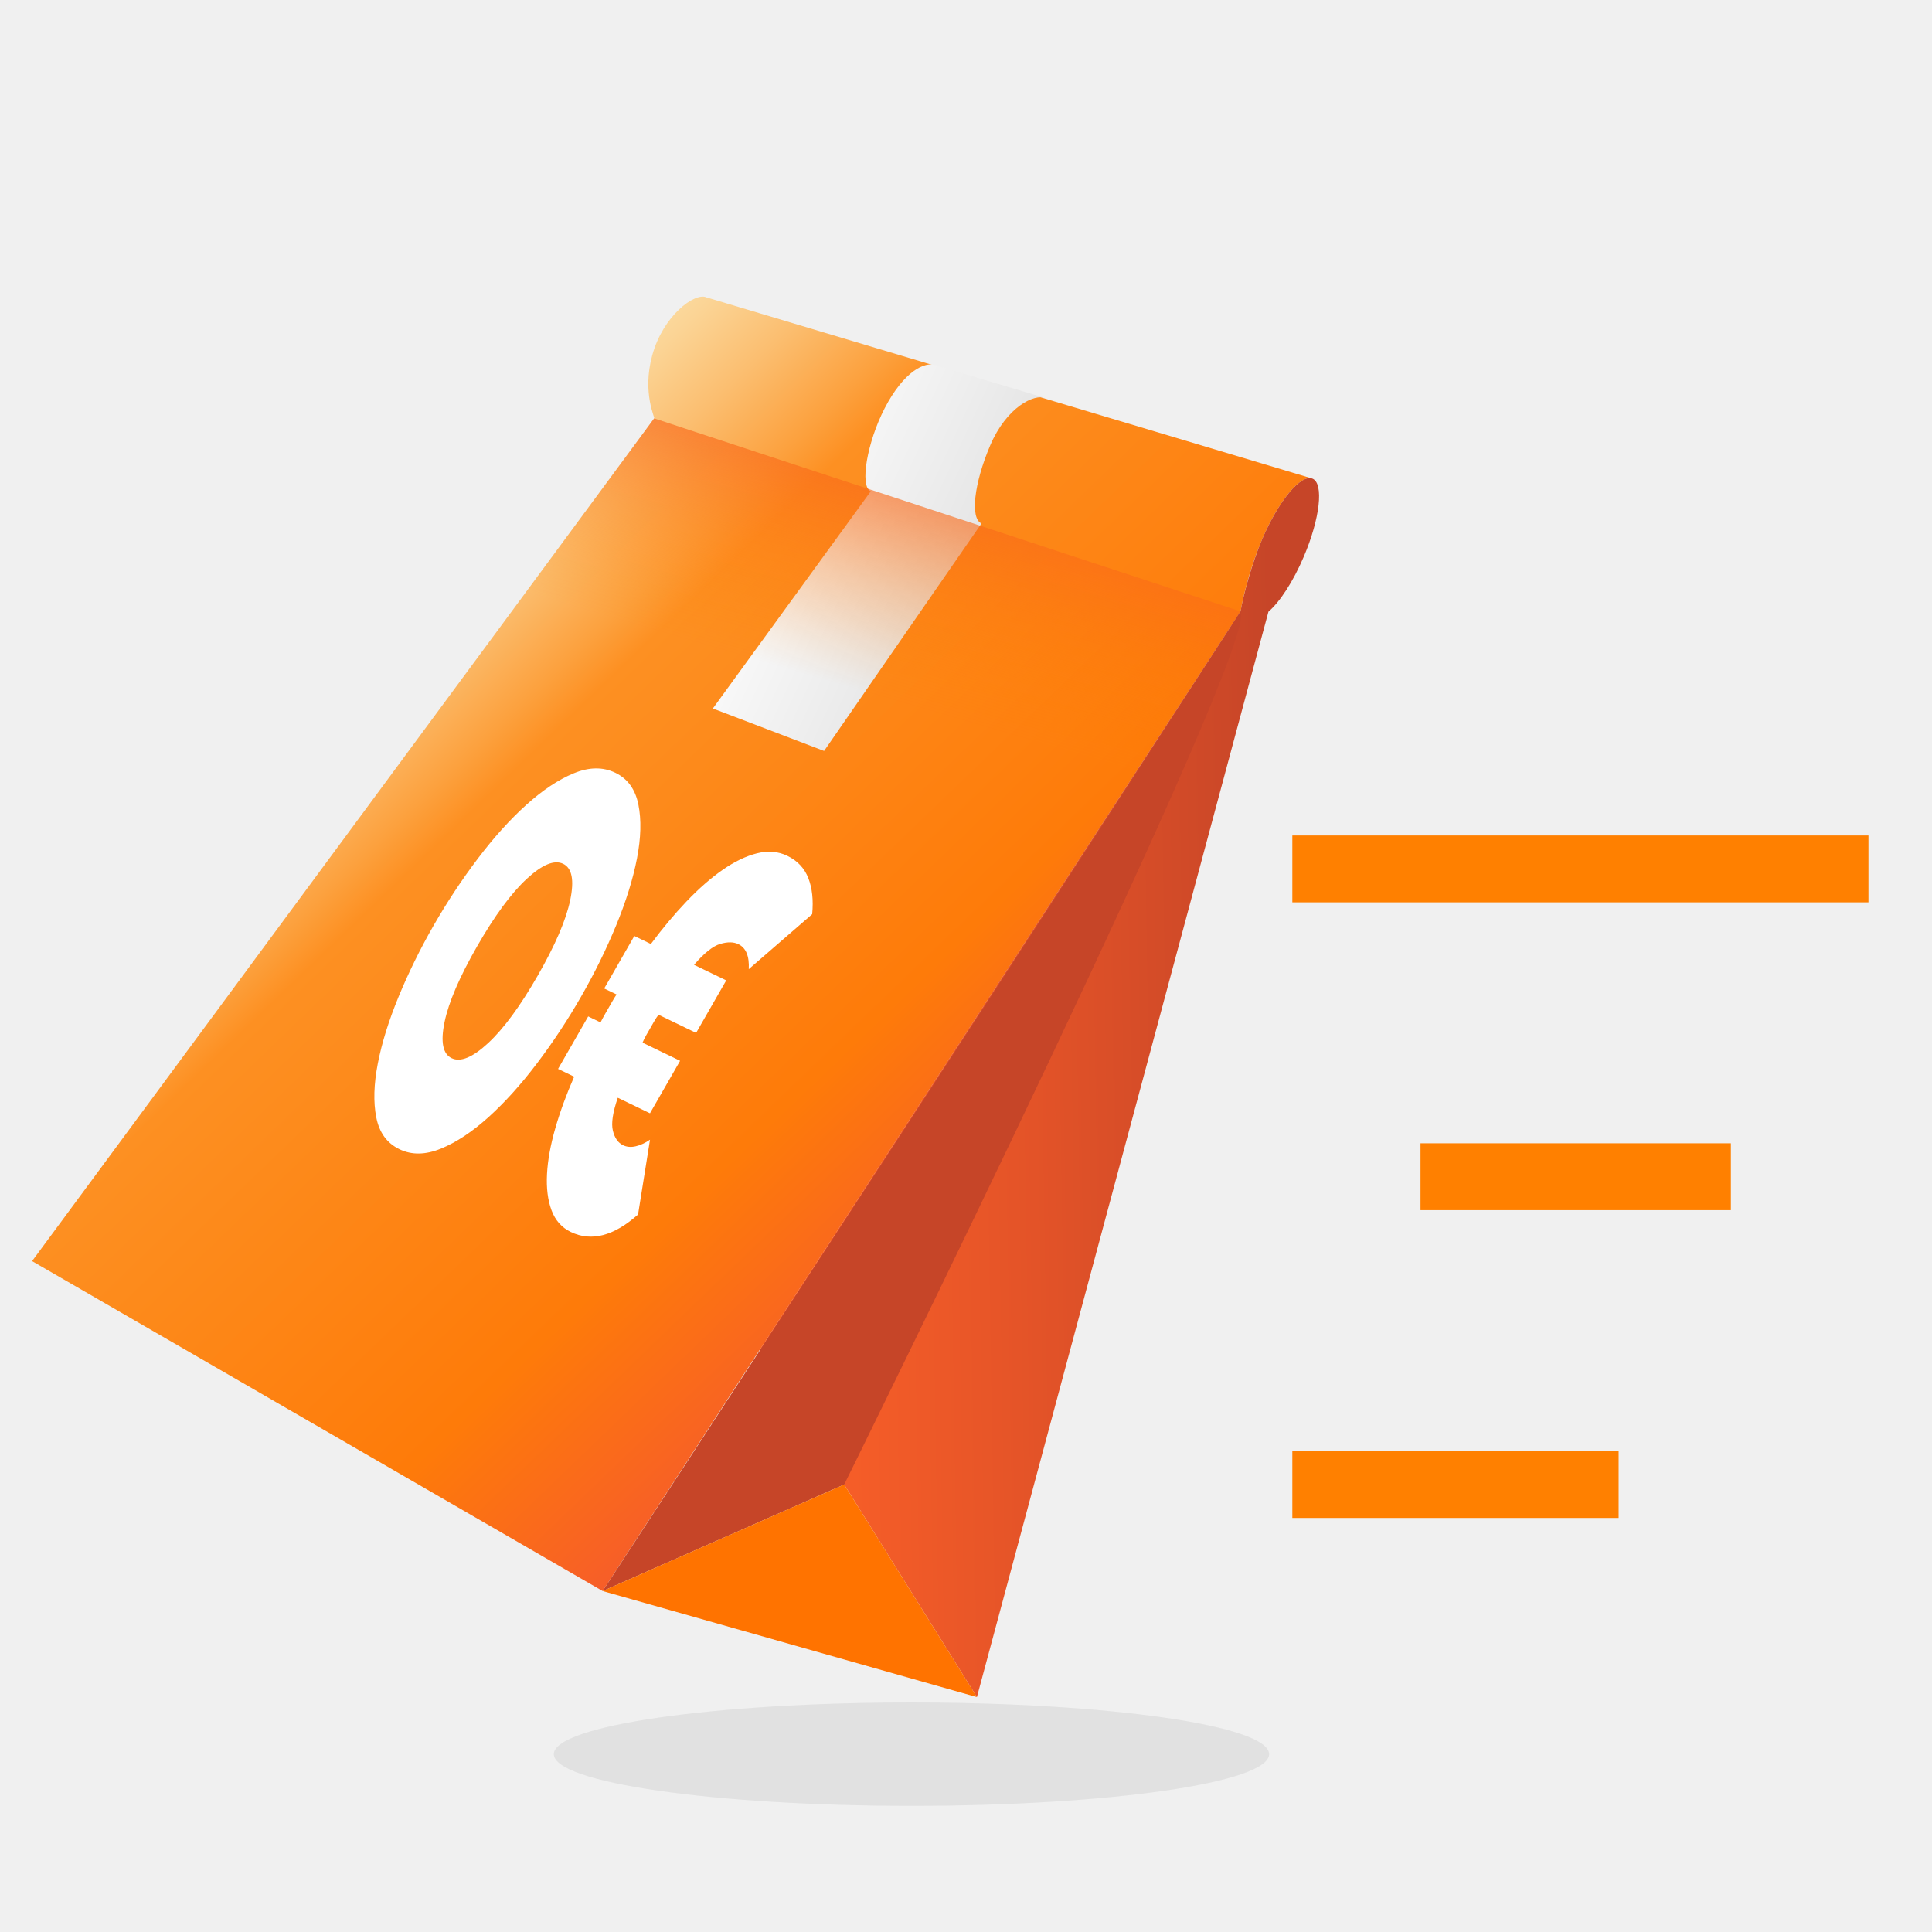
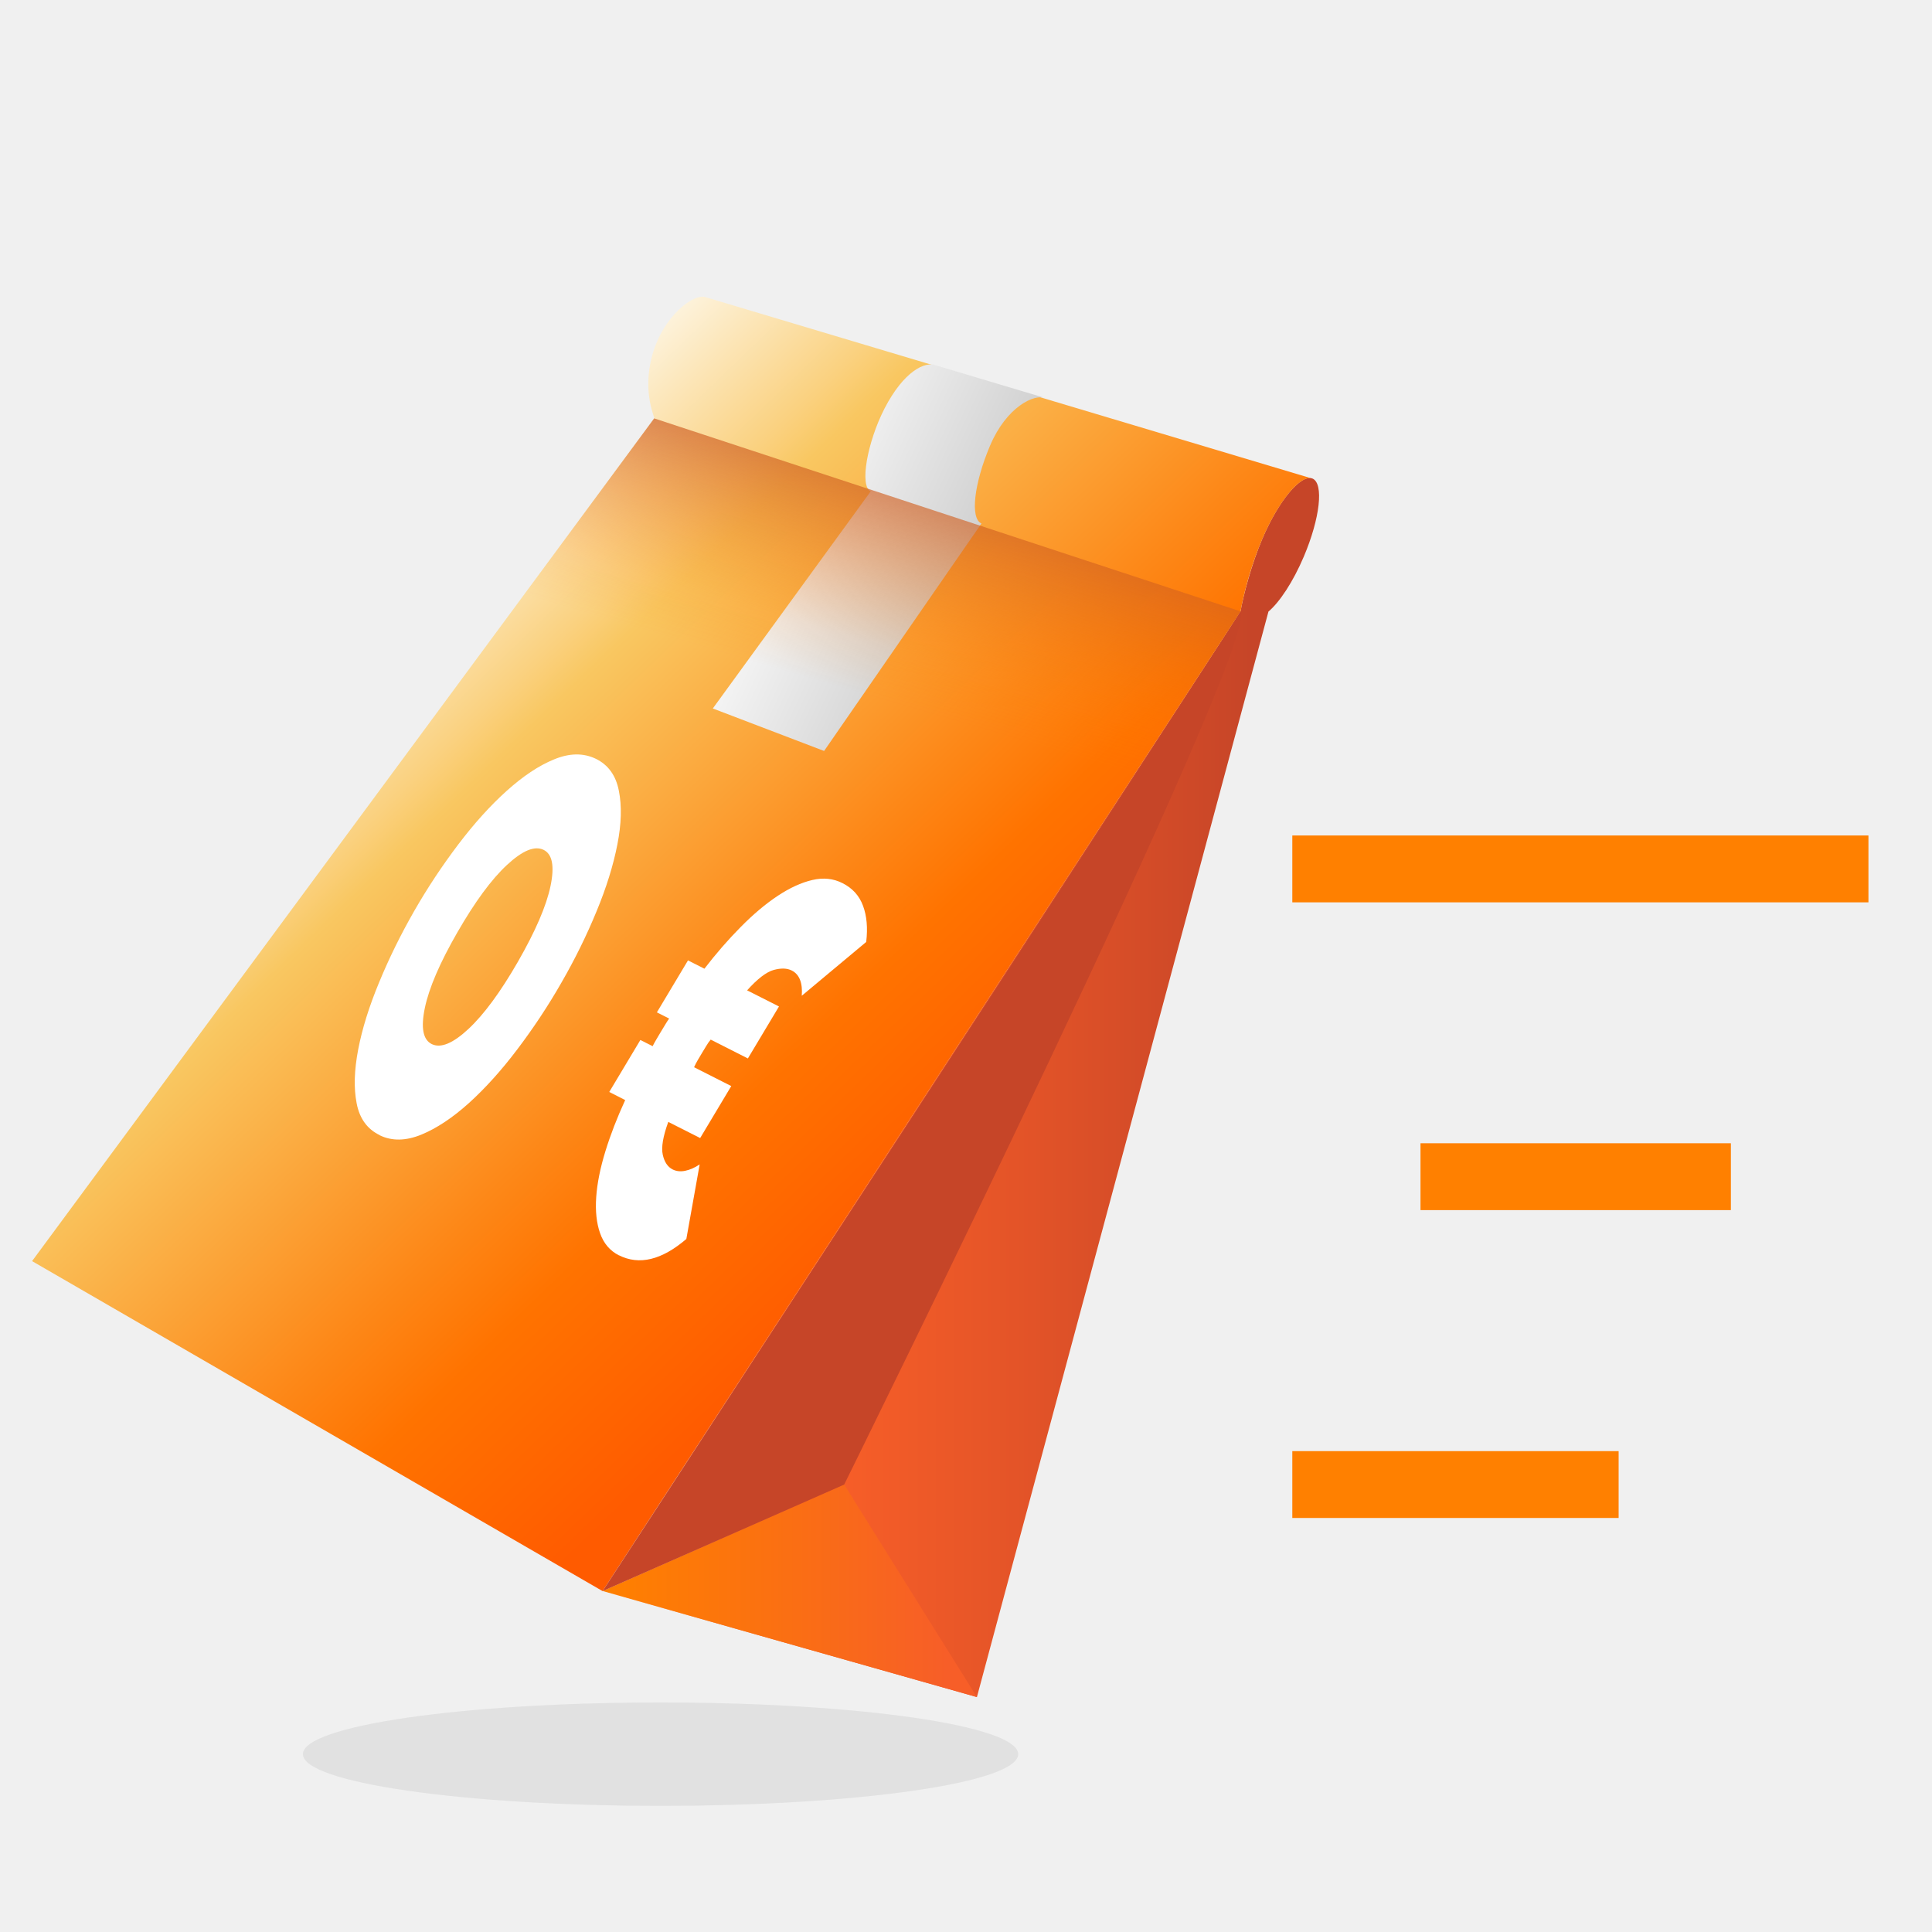
- <svg xmlns="http://www.w3.org/2000/svg" id="uuid-5987990a-0639-4497-b20d-d2ccc2cc2ce9" viewBox="0 0 200 200">
+ <svg xmlns="http://www.w3.org/2000/svg" id="Layer_12" data-name="Layer 12" viewBox="0 0 200 200">
  <defs>
-     <linearGradient id="uuid-cbc2b933-5394-474c-88e7-6ada458c1413" x1="-4079.91" y1="151.701" x2="-4079.71" y2="151.8" gradientTransform="translate(-3944.01 201.2756) rotate(-180)" gradientUnits="userSpaceOnUse">
-       <stop offset="0" stop-color="#f75e28" />
-       <stop offset=".193" stop-color="#fa6e14" />
-       <stop offset=".432" stop-color="#ff8000" />
-       <stop offset=".558" stop-color="#ffa143" />
-       <stop offset=".719" stop-color="#ffc992" />
-       <stop offset=".851" stop-color="#ffe6cd" />
-       <stop offset=".948" stop-color="#fff8f1" />
+     <style>
+       .cls-1 {
+         fill: url(#linear-gradient-7);
+       }
+ 
+       .cls-2 {
+         fill: url(#linear-gradient-5);
+       }
+ 
+       .cls-3 {
+         fill: url(#linear-gradient-6);
+       }
+ 
+       .cls-4 {
+         fill: url(#linear-gradient-4);
+       }
+ 
+       .cls-5 {
+         fill: url(#linear-gradient-3);
+       }
+ 
+       .cls-6 {
+         fill: url(#linear-gradient-2);
+       }
+ 
+       .cls-7 {
+         fill: url(#linear-gradient);
+       }
+ 
+       .cls-8 {
+         fill: none;
+         stroke: #ff8000;
+         stroke-miterlimit: 10;
+         stroke-width: 6.92px;
+       }
+ 
+       .cls-9 {
+         fill: #fff;
+       }
+ 
+       .cls-10 {
+         fill: #090909;
+         opacity: .07;
+       }
+     </style>
+     <linearGradient id="linear-gradient" x1="-783.88" y1="112.59" x2="-709.71" y2="112.59" gradientTransform="translate(-647.33) scale(-1 1)" gradientUnits="userSpaceOnUse">
+       <stop offset=".09" stop-color="#c64528" />
+       <stop offset=".4" stop-color="#e25328" />
+       <stop offset=".67" stop-color="#f75e28" />
+       <stop offset=".73" stop-color="#f7602b" />
+       <stop offset=".77" stop-color="#f76735" />
+       <stop offset=".82" stop-color="#f87446" />
+       <stop offset=".86" stop-color="#f9865d" />
+       <stop offset=".89" stop-color="#fa9d7c" />
+       <stop offset=".93" stop-color="#fbb9a2" />
+       <stop offset=".97" stop-color="#fddacd" />
      <stop offset="1" stop-color="#fff" />
    </linearGradient>
-     <linearGradient id="uuid-332b5bcb-5289-4921-995a-8a4aa7d3fd7e" x1="103.273" y1="76.138" x2="24.398" y2="158.199" gradientTransform="translate(0 201.2756) scale(1 -1)" gradientUnits="userSpaceOnUse">
+     <linearGradient id="linear-gradient-2" x1="-783.23" y1="49.57" x2="-783.03" y2="49.48" gradientTransform="translate(-647.33) scale(-1 1)" gradientUnits="userSpaceOnUse">
      <stop offset="0" stop-color="#f75e28" />
-       <stop offset=".201" stop-color="#fe7b09" />
-       <stop offset=".592" stop-color="#fd9022" />
-       <stop offset=".631" stop-color="#fca13e" />
-       <stop offset=".709" stop-color="#fbbe70" />
-       <stop offset=".777" stop-color="#fbd495" />
-       <stop offset=".831" stop-color="#fbe2ab" />
-       <stop offset=".866" stop-color="#fbe7b4" />
+       <stop offset=".19" stop-color="#fa6e14" />
+       <stop offset=".43" stop-color="#ff8000" />
+       <stop offset=".56" stop-color="#ffa143" />
+       <stop offset=".72" stop-color="#ffc992" />
+       <stop offset=".85" stop-color="#ffe6cd" />
+       <stop offset=".95" stop-color="#fff8f1" />
+       <stop offset="1" stop-color="#fff" />
    </linearGradient>
-     <linearGradient id="uuid-2a352811-6aa4-4e38-9676-d36d3685df80" x1="-4022.257" y1="149.933" x2="-4116.795" y2="106.009" gradientTransform="translate(-3944.01 201.2756) rotate(-180)" gradientUnits="userSpaceOnUse">
-       <stop offset=".018" stop-color="#fdfdfd" />
-       <stop offset=".068" stop-color="#f6f6f6" />
-       <stop offset=".466" stop-color="#cacaca" />
-       <stop offset=".773" stop-color="#afaeae" />
-       <stop offset=".952" stop-color="#a5a4a4" />
+     <linearGradient id="linear-gradient-3" x1="103.27" y1="125.14" x2="24.4" y2="43.08" gradientUnits="userSpaceOnUse">
+       <stop offset=".04" stop-color="#ff5b00" />
+       <stop offset=".23" stop-color="#ff7300" />
+       <stop offset=".33" stop-color="#fd8818" />
+       <stop offset=".61" stop-color="#f9c761" />
+       <stop offset=".65" stop-color="#fad17f" />
+       <stop offset=".79" stop-color="#fdf2da" />
+       <stop offset=".86" stop-color="#fff" />
    </linearGradient>
-     <linearGradient id="uuid-ef28c3ff-9657-4b72-ae64-91759ebec718" x1="-4028.486" y1="118.724" x2="-4053.603" y2="204.479" gradientTransform="translate(-3944.01 201.2756) rotate(-180)" gradientUnits="userSpaceOnUse">
-       <stop offset=".133" stop-color="#ff8000" stop-opacity="0" />
-       <stop offset=".173" stop-color="#fe7c03" stop-opacity=".089" />
-       <stop offset=".257" stop-color="#fc750c" stop-opacity=".319" />
-       <stop offset=".377" stop-color="#f9681b" stop-opacity=".684" />
-       <stop offset=".474" stop-color="#f75e28" />
+     <linearGradient id="linear-gradient-4" x1="-725.57" y1="51.34" x2="-820.11" y2="95.27" gradientTransform="translate(-647.33) scale(-1 1)" gradientUnits="userSpaceOnUse">
+       <stop offset=".02" stop-color="#fdfdfd" />
+       <stop offset=".04" stop-color="#f6f6f6" />
+       <stop offset=".25" stop-color="#cacaca" />
+       <stop offset=".4" stop-color="#afaeae" />
+       <stop offset=".49" stop-color="#a5a4a4" />
    </linearGradient>
-     <linearGradient id="uuid-b1e8918b-60e9-446c-9368-07f4f76c99db" x1="-3082.057" y1="2035.688" x2="-3081.057" y2="2035.688" gradientTransform="translate(-245370.519 165336.317) rotate(179.5047) scale(80.11811)" gradientUnits="userSpaceOnUse">
-       <stop offset="0" stop-color="#c64528" />
-       <stop offset=".087" stop-color="#c64528" />
-       <stop offset=".406" stop-color="#e35328" />
-       <stop offset=".671" stop-color="#f75e28" />
-       <stop offset="1" stop-color="#f75e28" />
+     <linearGradient id="linear-gradient-5" x1="-748.46" y1="164.68" x2="-709.71" y2="164.68" gradientTransform="translate(-647.33) scale(-1 1)" gradientUnits="userSpaceOnUse">
+       <stop offset=".08" stop-color="#f75e28" />
+       <stop offset=".48" stop-color="#fa6e14" />
+       <stop offset=".98" stop-color="#ff8000" />
+     </linearGradient>
+     <linearGradient id="linear-gradient-6" x1="-755.84" y1="122.29" x2="-706.54" y2="91.09" gradientTransform="translate(-647.33) scale(-1 1)" gradientUnits="userSpaceOnUse">
+       <stop offset=".38" stop-color="#c64528" />
+       <stop offset=".74" stop-color="#eb6b0d" />
+       <stop offset=".98" stop-color="#ff8000" />
+     </linearGradient>
+     <linearGradient id="linear-gradient-7" x1="-731.8" y1="82.55" x2="-756.92" y2="-3.2" gradientTransform="translate(-647.33) scale(-1 1)" gradientUnits="userSpaceOnUse">
+       <stop offset=".13" stop-color="#ff8000" stop-opacity="0" />
+       <stop offset=".19" stop-color="#f67906" stop-opacity=".12" />
+       <stop offset=".29" stop-color="#e06a15" stop-opacity=".43" />
+       <stop offset=".45" stop-color="#bc512f" stop-opacity=".92" />
+       <stop offset=".47" stop-color="#b74e33" />
    </linearGradient>
  </defs>
-   <g id="uuid-2a858d5f-0141-4180-899b-e6996f906395">
-     <path d="M135.732,49.505c.048.01.094.023.139.042l-.139-.042Z" style="fill:url(#uuid-cbc2b933-5394-474c-88e7-6ada458c1413);" />
-     <path d="M67.719,43.312h0c.159.07-1.277-2.578-.207-6.505,1.131-4.148,4.405-6.538,5.592-6.032l62.628,18.73c-1.222-.25-3.439,2.482-5.06,6.288-1.685,3.956-2.248,7.501-2.248,7.501l-66.039,101.408L3.32,130.549,67.719,43.312Z" style="fill:url(#uuid-332b5bcb-5289-4921-995a-8a4aa7d3fd7e);" />
-     <path d="M96.951,37.836c-1.187-.506-3.406.622-5.378,4.443-1.794,3.477-2.617,8.075-1.43,8.58l-16.349,22.484,11.515,4.396,16.294-23.553c-1.187-.506-.783-4.122.901-8.077,1.685-3.956,4.574-5.393,5.761-4.888l-11.315-3.384 0.0 0Z" style="fill:url(#uuid-2a352811-6aa4-4e38-9676-d36d3685df80);" />
-     <polygon points="128.424 63.295 67.719 43.312 51.047 65.897 114.057 85.253 128.424 63.295" style="fill:url(#uuid-ef28c3ff-9657-4b72-ae64-91759ebec718);" />
-     <rect x="133.782" y="86.49" width="59.639" height="6.92" style="fill:#ff8000;" />
-     <rect x="147.051" y="118.354" width="32.128" height="6.92" style="fill:#ff8000;" />
-     <rect x="133.782" y="150.217" width="33.778" height="6.92" style="fill:#ff8000;" />
-     <path d="M134.97,57.62c-1.11,2.61-2.5,4.71-3.66,5.7l-30.18,112.36-22.47-35.99,49.76-76.4c.28-1.64,1.14-4.89,2.25-7.5,1.69-3.95,4.01-6.75,5.2-6.24,1.19.5.78,4.12-.9,8.07l-0.0 0Z" style="fill:url(#uuid-b1e8918b-60e9-446c-9368-07f4f76c99db);" />
-     <path d="M87.392,153.677l-25.007,11.026s61.704-94.387,66.039-101.408c1.985,3.378-41.032,90.382-41.032,90.382l-0-0Z" style="fill:#c64528;" />
-     <polygon points="101.133 175.683 62.385 164.703 87.392 153.677 101.133 175.683" style="fill:#ff7300;" />
-     <path d="M41.346,118.964c-1.288-.621-2.087-1.721-2.395-3.297-.309-1.576-.255-3.434.16-5.571.413-2.138,1.133-4.448,2.158-6.933,1.024-2.482,2.231-4.938,3.625-7.367,1.394-2.428,2.917-4.73,4.568-6.912,1.651-2.179,3.32-4.031,5.008-5.555,1.686-1.523,3.324-2.615,4.916-3.274,1.59-.659,3.03-.677,4.318-.056,1.271.615,2.065,1.713,2.382,3.292.316,1.581.267,3.44-.146,5.577-.415,2.139-1.135,4.449-2.159,6.932-1.023,2.484-2.232,4.939-3.626,7.367-1.394,2.429-2.915,4.733-4.567,6.912-1.652,2.182-3.321,4.033-5.007,5.557-1.688,1.523-3.33,2.612-4.93,3.268-1.598.654-3.034.676-4.306.061ZM46.753,109.541c.918.443,2.179-.079,3.784-1.568,1.604-1.488,3.313-3.813,5.127-6.975,1.813-3.159,2.936-5.769,3.365-7.825.429-2.057.187-3.307-.731-3.75-.917-.443-2.18.08-3.784,1.568-1.605,1.489-3.313,3.814-5.127,6.975s-2.937,5.77-3.365,7.825c-.43,2.058-.186,3.308.731,3.75Z" style="fill:#fff;" />
-     <path d="M59.093,127.536c-.949-.459-1.617-1.213-2.004-2.26-.386-1.047-.539-2.291-.464-3.73.075-1.441.363-3.024.861-4.754.497-1.727,1.148-3.505,1.95-5.333l-1.666-.805,3.119-5.435,1.28.619c.116-.24.252-.494.406-.764s.287-.501.398-.694c.11-.192.249-.434.415-.723.165-.289.312-.525.438-.71l-1.28-.619,3.118-5.434,1.715.828c1.183-1.595,2.407-3.058,3.676-4.391,1.268-1.331,2.518-2.426,3.75-3.283,1.231-.856,2.417-1.428,3.559-1.714,1.14-.286,2.186-.2,3.136.259,1.046.506,1.771,1.274,2.176,2.307.404,1.033.538,2.278.4,3.737l-6.565,5.689c.071-1.344-.286-2.206-1.074-2.587-.499-.241-1.127-.249-1.884-.023-.757.225-1.658.946-2.706,2.163l3.332,1.609-3.118,5.435-3.888-1.878c-.143.177-.298.41-.464.699-.165.289-.304.53-.414.723-.111.193-.244.425-.398.694s-.281.527-.382.774l3.888,1.878-3.119,5.434-3.332-1.609c-.522,1.52-.691,2.656-.507,3.41s.533,1.255,1.049,1.504c.386.187.821.225,1.307.114.484-.11.981-.339,1.487-.685l-1.237,7.745c-2.513,2.231-4.833,2.835-6.958,1.808Z" style="fill:#fff;" />
+   <ellipse class="cls-10" cx="68.38" cy="181.59" rx="37.02" ry="5.35" />
+   <path class="cls-7" d="M128.42,63.29c.28-1.64,1.14-4.9,2.25-7.5,1.68-3.96,4.01-6.75,5.2-6.25,1.19.51.78,4.12-.9,8.08-1.11,2.61-2.5,4.71-3.66,5.69l-30.18,112.37-38.75-10.98,66.04-101.41Z" />
+   <path class="cls-6" d="M135.73,49.5s.09.02.14.04l-.14-.04Z" />
+   <path class="cls-5" d="M3.32,130.55L67.72,43.31h0,0s0,0,0,0c.16.07-1.28-2.58-.21-6.5,1.13-4.15,4.4-6.54,5.59-6.03l62.63,18.73c-1.22-.25-3.44,2.48-5.06,6.29-1.68,3.96-2.25,7.5-2.25,7.5l-66.04,101.41L3.32,130.55" />
+   <path class="cls-4" d="M96.95,37.84c-1.19-.51-3.41.62-5.38,4.44-1.79,3.48-2.62,8.07-1.43,8.58l-16.35,22.48,11.52,4.4,16.29-23.55c-1.19-.51-.78-4.12.9-8.08,1.68-3.96,4.57-5.39,5.76-4.89l-11.31-3.38Z" />
+   <polygon class="cls-2" points="101.13 175.68 62.38 164.7 87.39 153.68 101.13 175.68" />
+   <path class="cls-3" d="M87.39,153.68l-25.01,11.03s61.7-94.39,66.04-101.41c1.98,3.38-41.03,90.38-41.03,90.38Z" />
+   <polygon class="cls-1" points="128.42 63.29 67.72 43.31 51.05 65.9 114.06 85.25 128.42 63.29" />
+   <line class="cls-8" x1="167.56" y1="153.68" x2="133.78" y2="153.68" />
+   <line class="cls-8" x1="179.18" y1="121.81" x2="147.05" y2="121.81" />
+   <line class="cls-8" x1="193.42" y1="89.95" x2="133.78" y2="89.95" />
+   <g>
+     <path class="cls-9" d="M39.31,117.51c-1.29-.62-2.09-1.72-2.39-3.3-.31-1.58-.25-3.43.16-5.57.41-2.14,1.13-4.45,2.16-6.93,1.02-2.48,2.23-4.94,3.62-7.37,1.39-2.43,2.92-4.73,4.57-6.91,1.65-2.18,3.32-4.03,5.01-5.55,1.69-1.52,3.32-2.62,4.92-3.27,1.59-.66,3.03-.68,4.32-.06,1.27.62,2.07,1.71,2.38,3.29.32,1.58.27,3.44-.15,5.58-.42,2.14-1.13,4.45-2.16,6.93-1.02,2.48-2.23,4.94-3.63,7.37-1.39,2.43-2.92,4.73-4.57,6.91-1.65,2.18-3.32,4.03-5.01,5.56-1.69,1.52-3.33,2.61-4.93,3.27-1.6.65-3.03.68-4.31.06ZM44.71,108.09c.92.44,2.18-.08,3.78-1.57,1.6-1.49,3.31-3.81,5.13-6.97,1.81-3.16,2.94-5.77,3.37-7.83.43-2.06.19-3.31-.73-3.75-.92-.44-2.18.08-3.78,1.57-1.61,1.49-3.31,3.81-5.13,6.97s-2.94,5.77-3.37,7.83c-.43,2.06-.19,3.31.73,3.75Z" />
+     <path class="cls-9" d="M64.08,129.96c-.94-.48-1.59-1.24-1.96-2.3-.37-1.05-.5-2.3-.4-3.74.1-1.44.42-3.02.95-4.74.53-1.72,1.21-3.48,2.05-5.3l-1.65-.84,3.22-5.38,1.27.64c.12-.24.26-.49.42-.76s.3-.5.41-.69c.11-.19.26-.43.43-.71.17-.29.32-.52.45-.7l-1.27-.64,3.22-5.38,1.7.86c1.21-1.57,2.46-3.01,3.76-4.32,1.29-1.31,2.56-2.38,3.81-3.21,1.25-.83,2.44-1.38,3.59-1.65,1.14-.27,2.19-.16,3.13.32,1.04.52,1.75,1.31,2.13,2.35.39,1.04.5,2.29.33,3.74l-6.67,5.57c.1-1.34-.25-2.21-1.03-2.61-.49-.25-1.12-.27-1.88-.06-.76.21-1.68.92-2.75,2.11l3.3,1.67-3.22,5.38-3.85-1.95c-.15.17-.31.4-.48.69-.17.29-.31.52-.43.71-.11.19-.25.42-.41.69s-.29.52-.4.77l3.85,1.95-3.22,5.38-3.3-1.67c-.55,1.51-.74,2.64-.57,3.4s.51,1.26,1.02,1.52c.38.19.82.24,1.3.14.49-.1.99-.32,1.5-.66l-1.38,7.72c-2.55,2.18-4.88,2.75-6.99,1.68Z" />
  </g>
-   <ellipse cx="94.355" cy="181.591" rx="37.022" ry="5.35" style="fill:#090909; opacity:.07;" />
</svg>
